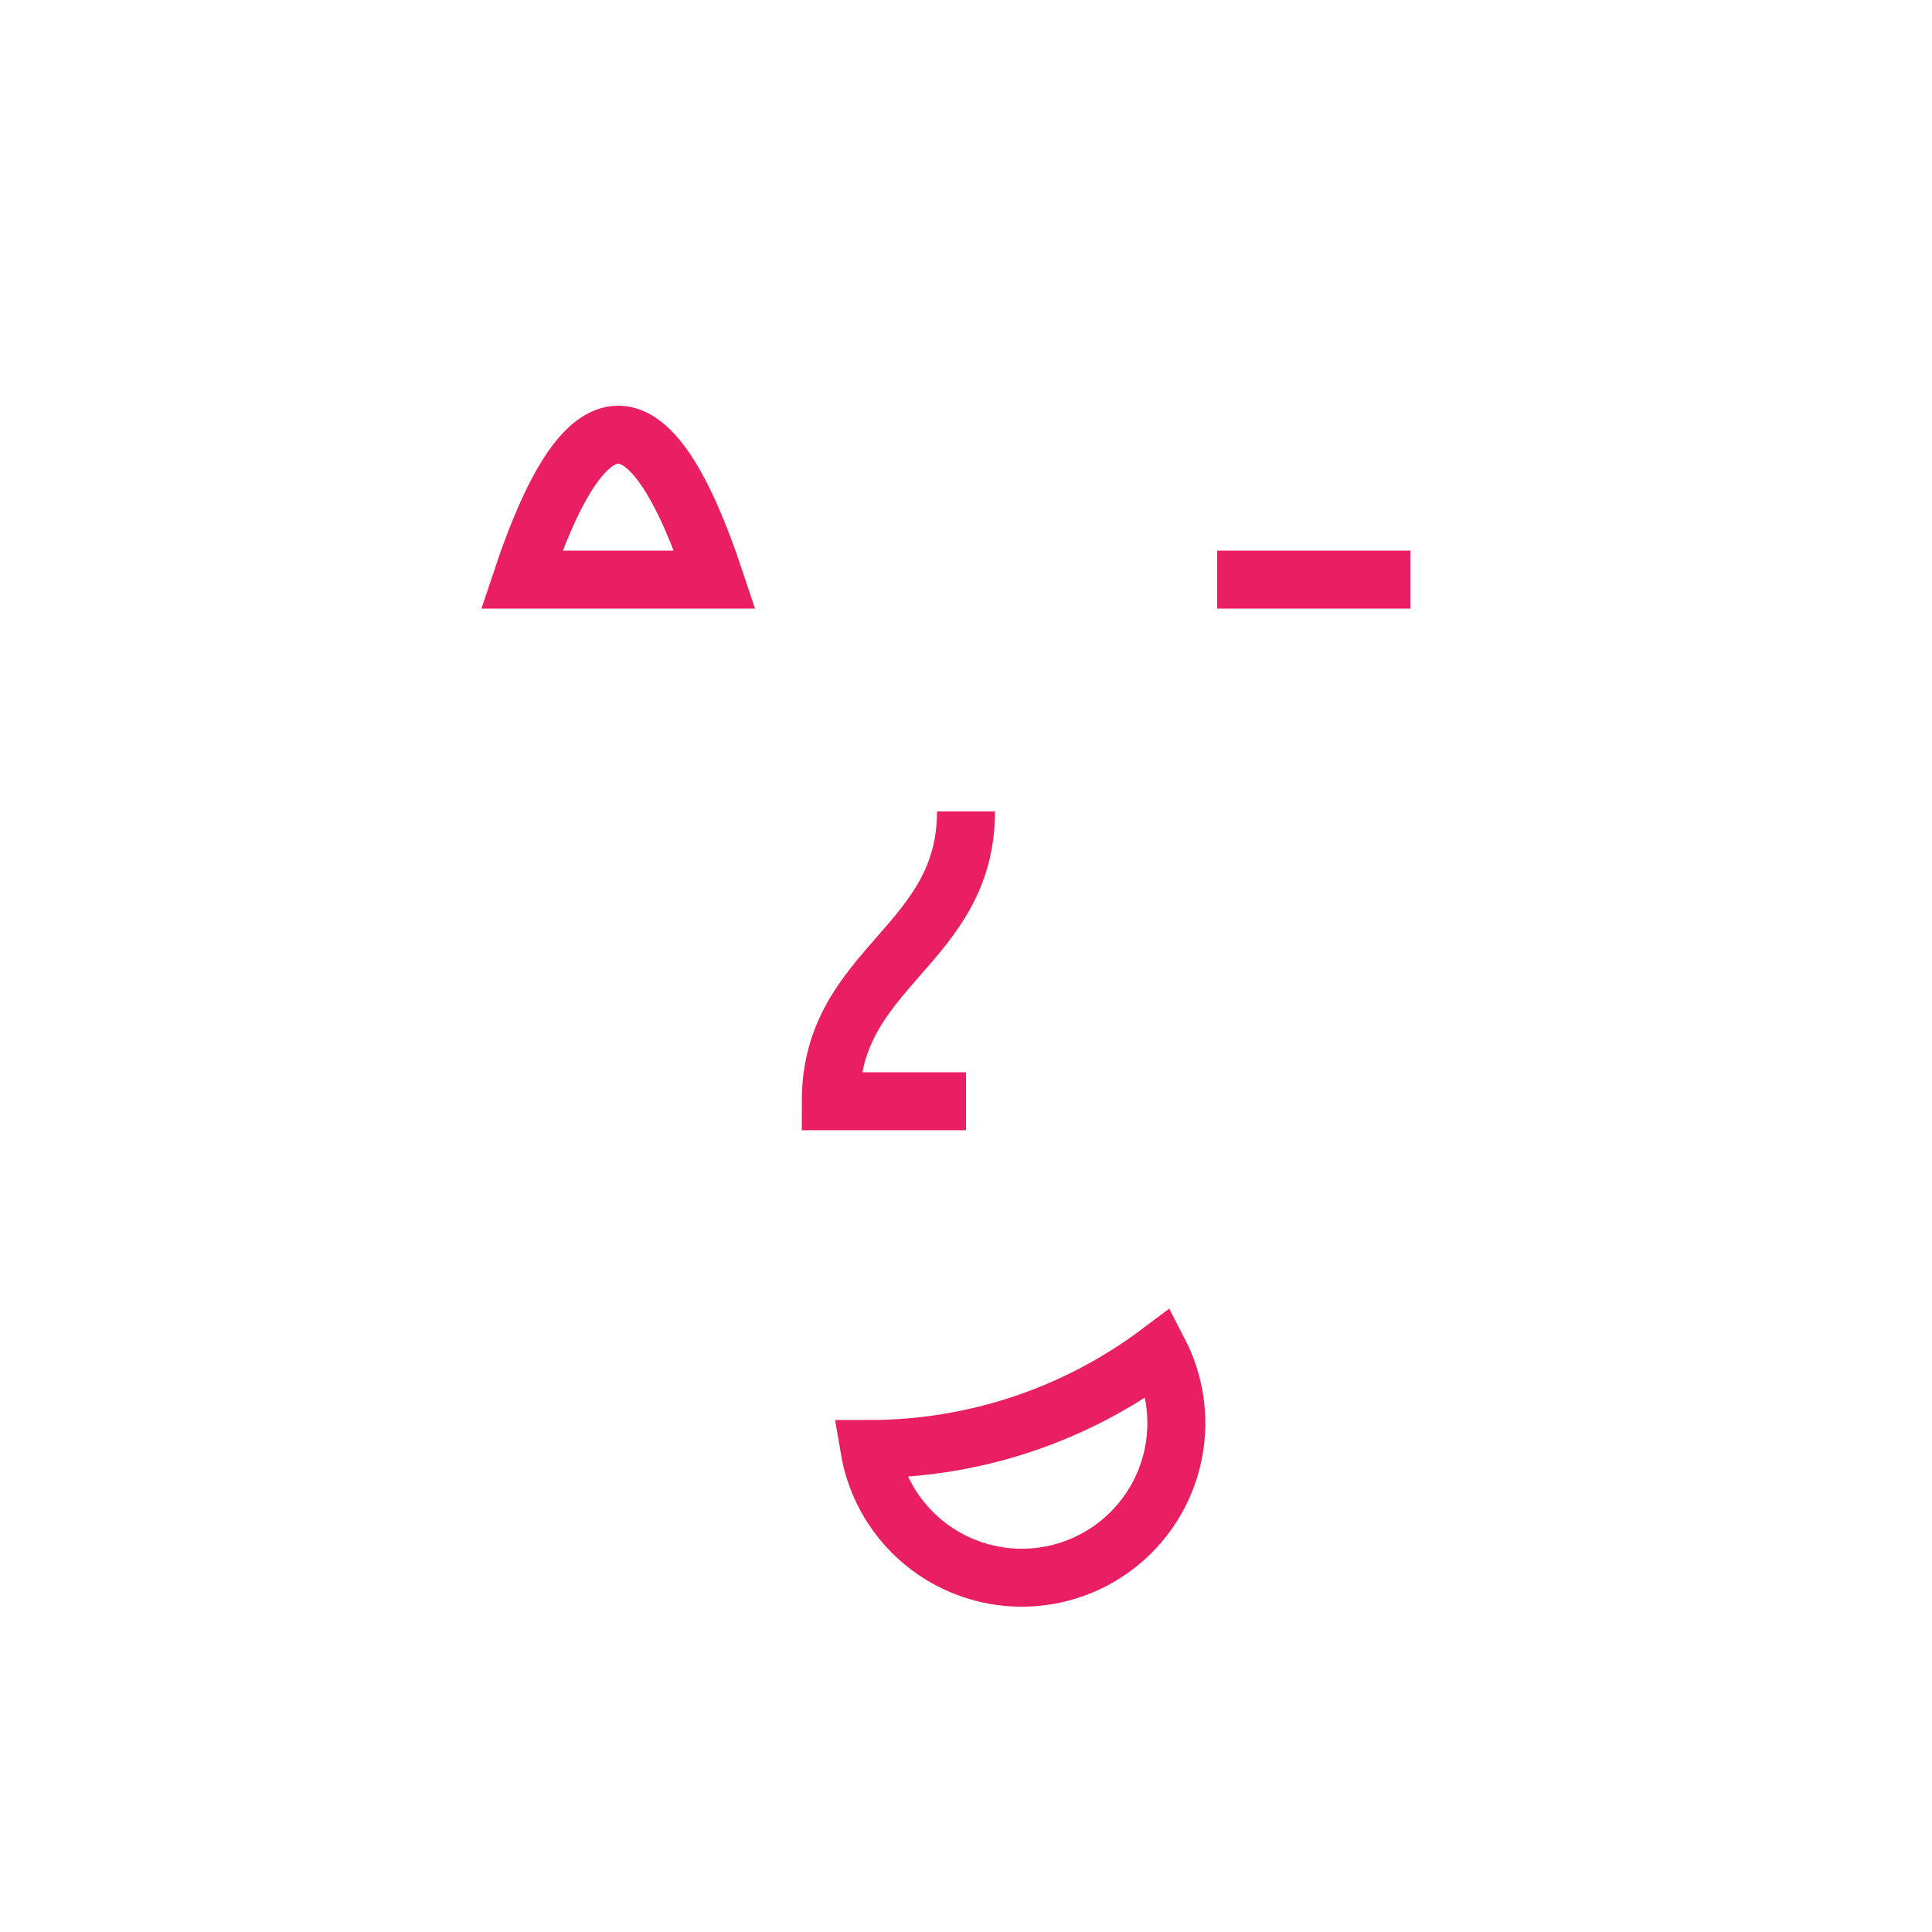
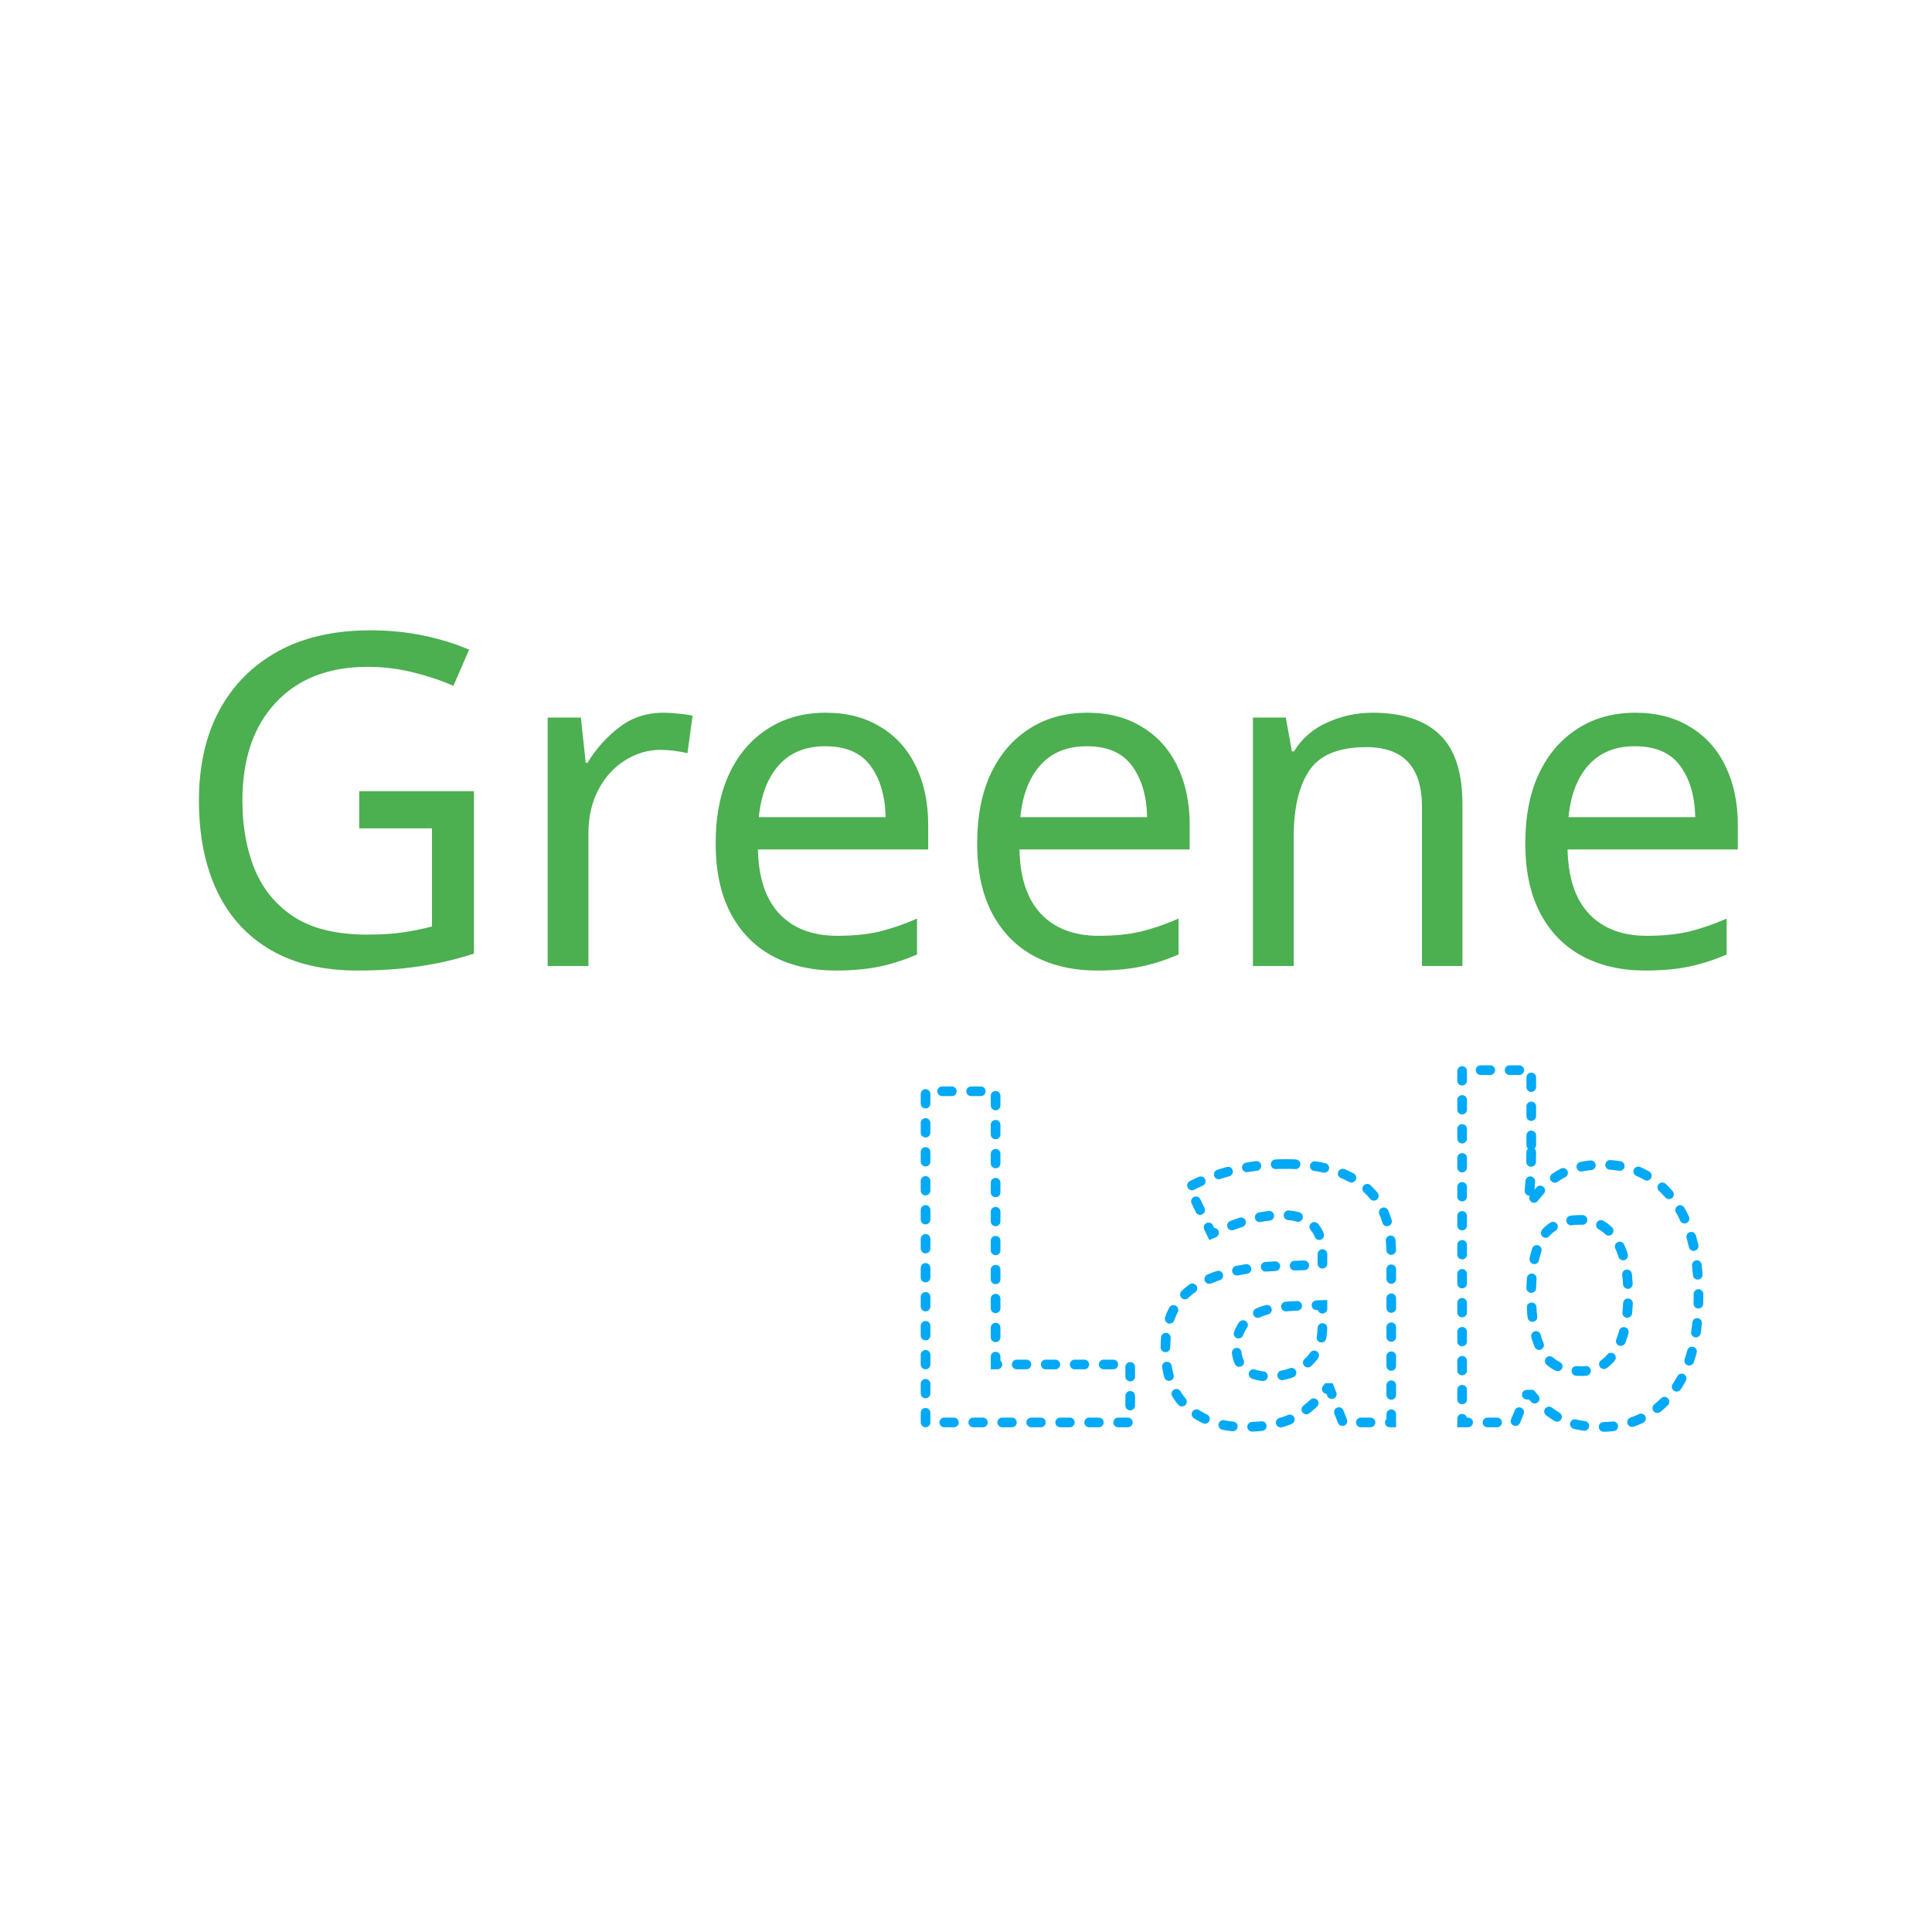
<svg xmlns="http://www.w3.org/2000/svg" viewBox="0 0 100 100">
-   <path fill="none" stroke="#e91e63" stroke-width="3" d="       M 27 30       Q 32 15 37 30       z       M 63 30       L 73 30       z       M 50 42       C 50 49 43 50 43 57       L 50 57       M 45 75       A 25 25 0 0 0 60 70       A 8 8 0 1 1 45 75       z     " />
+   <text fill="#4caf50" font-family="Montserrat" font-size="24" x="50" y="50" text-anchor="middle">
+     Greene
+   </text>
+   <text font-family="Montserrat" font-size="24" x="89" y="55" text-anchor="end" dominant-baseline="hanging" font-weight="600" fill="none" stroke="#03a9f4" stroke-width="0.5" stroke-linecap="round" stroke-dasharray="0.5 1">
+     Lab
+   </text>
</svg>
